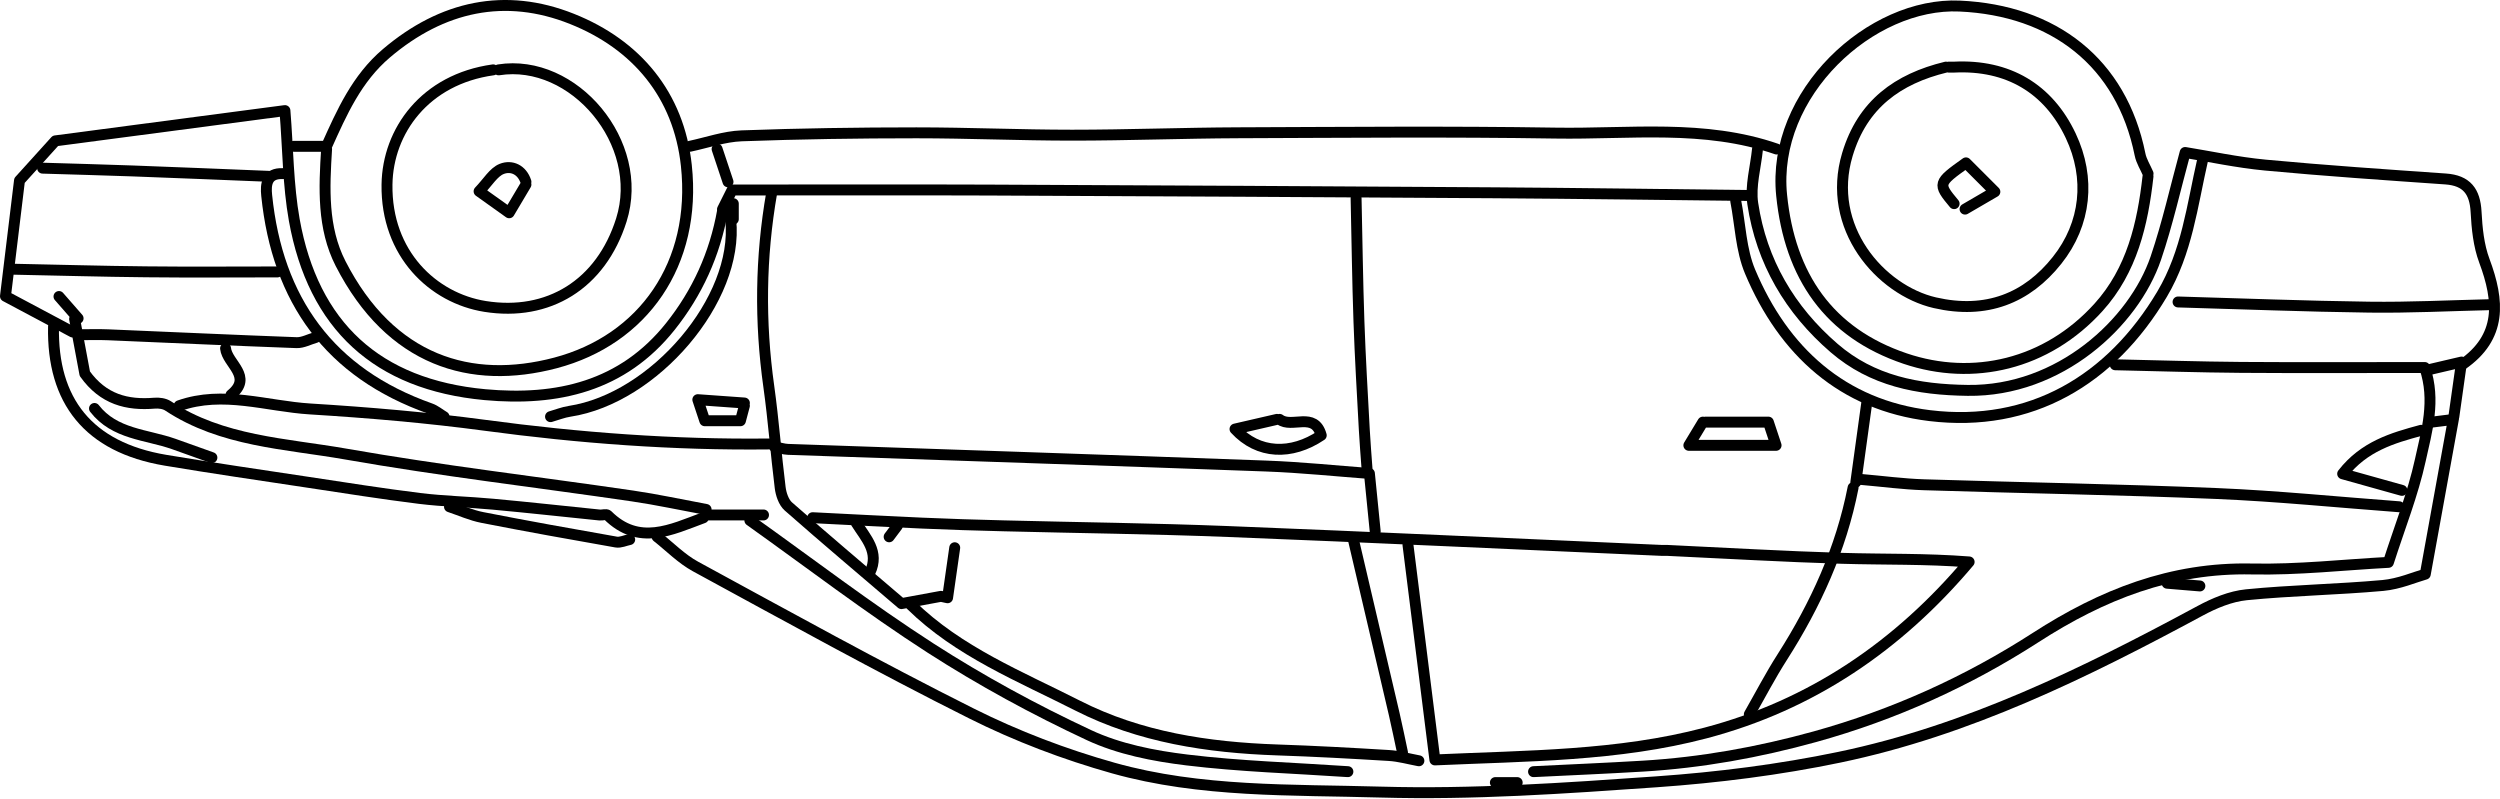
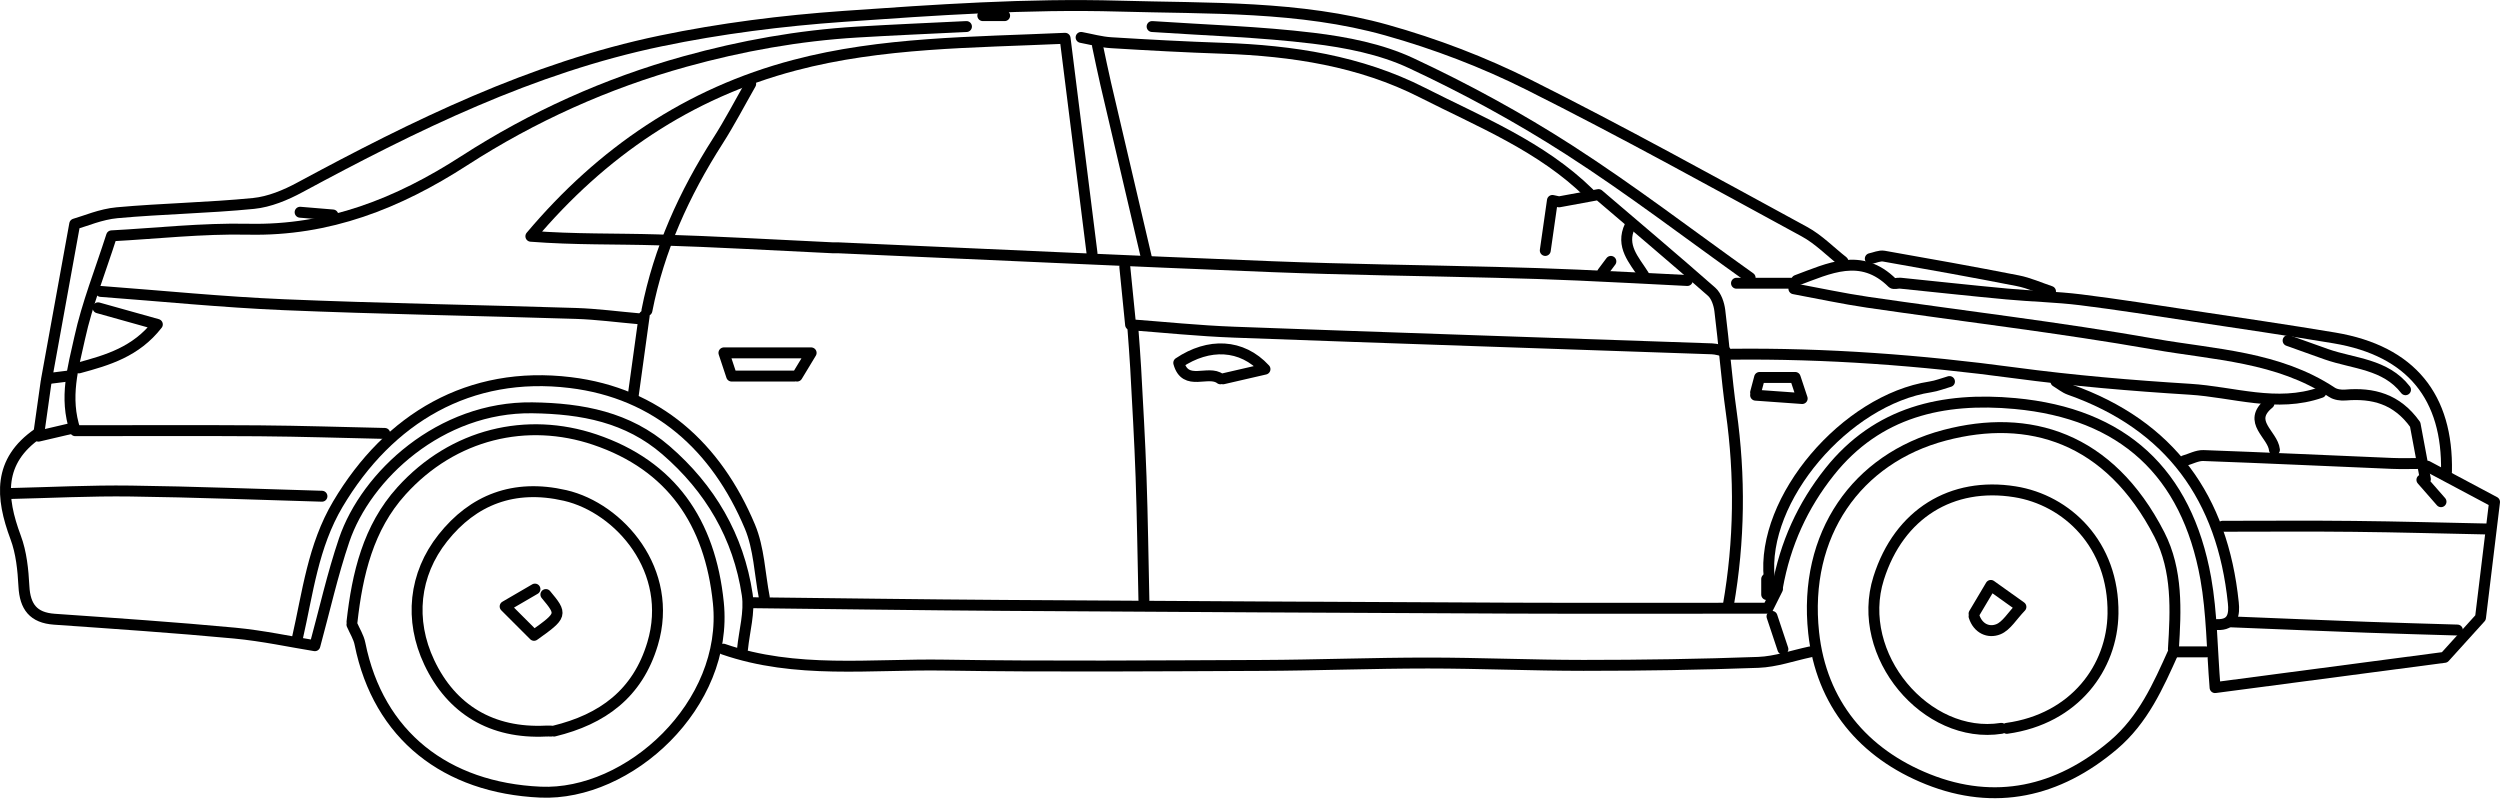
<svg xmlns="http://www.w3.org/2000/svg" id="Layer_2" data-name="Layer 2" viewBox="0 0 457.75 146.14">
  <defs>
    <style>
      .cls-1 {
        fill: none;
        stroke: #000;
        stroke-linecap: round;
        stroke-linejoin: round;
        stroke-width: 2px;
      }
    </style>
  </defs>
  <g id="Layer_1-2" data-name="Layer 1">
    <g>
-       <path class="cls-1" d="M445.3,77.29c1-.13,2.01-.25,3.91-.49-1.64,9.02-3.26,17.94-5.14,28.33-1.89.53-4.78,1.8-7.77,2.07-8.31.75-16.68.88-24.98,1.7-2.9.29-5.87,1.53-8.48,2.94-21.05,11.35-42.47,21.9-66.06,26.81-11,2.29-22.26,3.71-33.48,4.5-16.8,1.18-33.68,2.36-50.48,1.88-16.35-.47-33.01.09-48.97-4.4-8.9-2.5-17.71-5.85-25.97-9.99-17.06-8.54-33.77-17.8-50.54-26.92-2.57-1.4-4.7-3.61-7.03-5.44" />
-       <path class="cls-1" d="M325.3,27.29c-13.23-4.59-26.97-2.7-40.5-2.92-19.33-.31-38.67-.13-58-.06-10.17.04-20.33.44-30.5.44-9.5,0-19-.43-28.5-.43-10.67,0-21.34.16-32,.55-3.19.12-6.34,1.25-9.5,1.92" />
-       <path class="cls-1" d="M387.3,66.79c7.67.17,15.33.42,23,.48,11.17.08,22.34.02,33.67.02,2.06,6.07.36,11.63-.81,16.97-1.37,6.25-3.78,12.27-5.84,18.71-8.01.42-16.53,1.39-25.02,1.21-14.73-.32-27.43,4.72-39.55,12.54-12.51,8.07-25.98,14.16-40.43,18.17-10.37,2.87-20.82,4.75-31.53,5.39-6.66.4-13.33.68-20,1.01" />
-       <path class="cls-1" d="M90.3,12.79c-12.49,1.73-19.3,11.2-19.44,21-.18,12.72,8.47,20.81,17.97,22.32,11.51,1.84,21.2-3.97,24.94-15.83,4.45-14.09-8.73-29.66-22.47-27.49" />
-       <path class="cls-1" d="M137.3,95.29c11,7.83,21.74,16.07,33.08,23.37,9.26,5.96,19.03,11.28,29.01,15.94,5.5,2.57,11.84,3.81,17.93,4.55,9.77,1.19,19.65,1.47,29.48,2.14" />
-       <path class="cls-1" d="M13.3,60.79c-3.74-1.99-7.48-3.99-12.3-6.55.81-6.69,1.74-14.33,2.57-21.19,2.3-2.54,4.12-4.55,6.57-7.26,13.43-1.77,27.76-3.66,42.03-5.54.57,7.04.57,13.63,1.71,20.02,3.49,19.4,15.17,30.16,34.9,31.99,13.24,1.22,25.21-1.49,33.97-12.49,4.91-6.17,8.13-13.18,9.56-21.2.55.44,1.02.81,1.96,1.56v-2.84" />
-       <path class="cls-1" d="M59.8,27.29c-.45,7.15-.79,14.42,2.56,20.97,9.16,17.88,23.92,22.27,39.35,18.19,16.05-4.24,25.9-18.13,23.96-36.15-1.39-12.92-9.12-22.13-20.94-26.84-12.23-4.88-23.78-2.36-33.97,6.29-5.44,4.62-8.17,10.81-10.97,17.04" />
-       <path class="cls-1" d="M251.8,97.29c-.35-3.48-.7-6.96-1.06-10.6-5.93-.44-12.43-1.12-18.94-1.36-29.16-1.08-58.33-2.03-87.5-3.05-.84-.03-1.67-.32-2.5-.48" />
-       <path class="cls-1" d="M319.8,35.79c-15.33-.17-30.67-.39-46-.49-31-.2-62-.37-93-.5-15.5-.06-31-.01-46.75-.01-.42.83-1.08,2.17-1.75,3.5" />
-       <path class="cls-1" d="M450.8,66.79c7.35-5.07,6.83-11.69,4.09-19.03-1.05-2.8-1.36-5.95-1.52-8.97-.2-3.74-1.72-5.75-5.57-6.02-11-.77-22.01-1.51-33-2.54-5.2-.49-10.34-1.61-14.7-2.31-1.78,6.52-3.23,13.05-5.37,19.35-4.03,11.82-17.61,24.43-34.43,24.21-9.21-.12-17.49-1.73-24.46-7.74-8.1-6.98-13.32-15.85-14.91-26.47-.48-3.21.54-6.65.87-9.98" />
-       <path class="cls-1" d="M340.8,87.79c3.83.33,7.66.85,11.5.97,17.83.57,35.67.85,53.5,1.6,11.18.47,22.34,1.6,33.5,2.43" />
-       <path class="cls-1" d="M393.3,32.29c-.98,8.76-2.96,17.23-9.04,23.96-9.52,10.54-23.04,13.59-35.42,9.41-14-4.73-21.12-15.11-22.62-29.87-1.91-18.68,16.39-35.42,32.59-34.68,17.23.78,29.64,10.32,33.03,27.17.24,1.22.97,2.34,1.47,3.51" />
-       <path class="cls-1" d="M10.8,54.29c1.17,1.33,2.33,2.67,3.5,4-.21.04-.42.08-.64.12.65,3.47,1.3,6.94,1.87,10.01,3.36,4.71,7.73,5.82,12.77,5.4.81-.07,1.82.07,2.47.5,9.87,6.53,21.5,6.88,32.55,8.82,17.4,3.06,34.98,5.11,52.47,7.67,4.52.66,9,1.64,13.5,2.47" />
-       <path class="cls-1" d="M166.8,110.79c8.72,8.55,19.94,13.03,30.54,18.42,11.38,5.78,23.79,7.66,36.46,8.1,6.84.23,13.67.6,20.5,1.02,1.85.11,3.67.63,5.5.97" />
-       <path class="cls-1" d="M403.3,29.29c-1.91,8.35-2.86,16.87-7.41,24.55-9.37,15.79-24.13,24.5-42.56,22.26-15.93-1.93-26.75-11.76-32.89-26.37-1.67-3.98-1.79-8.61-2.63-12.95" />
-       <path class="cls-1" d="M148.8,94.79c6.67.33,13.33.7,20,.99,5,.22,10,.38,15,.5,13.67.35,27.34.5,41,1.04,26.5,1.04,53,2.3,79.5,3.46.33.01.67-.01,1,0,10.67.5,21.33,1.13,32,1.45,7.66.23,15.34.04,23.25.66-12.97,15.39-28.85,26.2-48.27,31.32-16.02,4.23-32.55,4.16-49.55,4.93-1.67-13.31-3.3-26.33-4.93-39.36" />
-       <path class="cls-1" d="M32.8,74.29c8.06-2.84,16.02.1,23.99.59,10.69.66,21.39,1.57,31.99,2.99,17.28,2.33,34.59,3.62,52.01,3.42" />
-       <path class="cls-1" d="M455.8,55.79c-7.33.17-14.67.55-22,.45-11.67-.15-23.33-.62-35-.95" />
-       <path class="cls-1" d="M248.3,36.29c.17,7.5.26,15,.52,22.5.23,6.67.63,13.33.99,20,.12,2.34.33,4.67.49,7" />
-       <path class="cls-1" d="M50.8,49.79c-8,0-16,.07-24-.02-8.17-.08-16.33-.32-24.5-.48" />
-       <path class="cls-1" d="M133.8,40.29c1.52,14.54-14.04,32.66-29.5,35.02-1.19.18-2.34.65-3.5.98" />
-       <path class="cls-1" d="M141.3,35.29c-2.06,11.81-2.2,23.63-.53,35.5.86,6.14,1.31,12.34,2.08,18.49.15,1.21.64,2.69,1.5,3.45,6.84,6.02,13.81,11.89,20.71,17.79,2.59-.48,4.91-.9,7.23-1.33.4.09.81.18,1.21.26.44-3.05.87-6.11,1.31-9.16" />
-       <path class="cls-1" d="M9.8,59.79c-.28,13.59,6.37,22.1,20.5,24.48,8.65,1.45,17.33,2.71,26,4.02,6.83,1.03,13.65,2.12,20.5,2.97,4.47.55,9,.64,13.49,1.06,6.51.6,13,1.32,19.5,1.98.49.05,1.22-.21,1.47.04,5.72,5.68,11.63,2.65,17.53.47" />
-       <path class="cls-1" d="M49.3,32.29c-8.33-.33-16.67-.69-25-.99-5.5-.2-11-.34-16.5-.51" />
-       <path class="cls-1" d="M247.8,98.79c2.5,10.67,5.01,21.33,7.49,32,.54,2.32,1.01,4.67,1.51,7" />
-       <path class="cls-1" d="M51.8,31.79c-2.94-.12-3.19,1.92-2.97,4,1.97,19.15,11.51,32.51,29.97,39.03.9.32,1.67.98,2.51,1.48" />
-       <path class="cls-1" d="M82.3,92.79c2,.67,3.96,1.56,6.01,1.96,8.15,1.6,16.32,3.06,24.5,4.5.78.14,1.66-.29,2.49-.46" />
-       <path class="cls-1" d="M233.8,76.79c-2.4.55-4.8,1.11-7.67,1.77,4.26,4.63,10.31,4.83,15.79,1.15-1.21-4.45-5.41-1.21-7.62-2.92" />
-       <path class="cls-1" d="M339.3,89.29c-2.2,11.23-6.84,21.42-12.97,31.02-2.17,3.39-4.03,6.98-6.03,10.48" />
-       <path class="cls-1" d="M57.8,61.79c-1.17.33-2.35.99-3.5.95-11.5-.42-23-.96-34.5-1.44-1.83-.08-3.67-.01-5.5-.01" />
-       <path class="cls-1" d="M17.3,74.79c3.68,4.75,9.49,4.74,14.5,6.5,2.34.82,4.67,1.66,7,2.5" />
-       <path class="cls-1" d="M96.3,33.29c-.72-2.24-2.65-3.07-4.44-2.36-1.5.6-2.52,2.42-4.14,4.1,2.09,1.49,3.33,2.38,5.51,3.93,1.06-1.79,2.07-3.48,3.07-5.17" />
-       <path class="cls-1" d="M443.3,78.79c-5.25,1.42-10.44,2.93-14.36,7.96,3.76,1.05,7.31,2.05,10.86,3.04" />
-       <path class="cls-1" d="M449.3,76.29c.42-2.97.84-5.94,1.41-10-2.85.67-4.63,1.08-6.41,1.5" />
-       <path class="cls-1" d="M341.8,73.79c-.67,4.83-1.33,9.67-2,14.5" />
-       <path class="cls-1" d="M359.8,38.29c1.58-.92,3.15-1.84,5.46-3.18-2.72-2.72-4.05-4.05-5.29-5.29-5.17,3.68-5.21,3.83-2.17,7.47" />
-       <path class="cls-1" d="M136.3,74.29c-.22.82-.43,1.64-.73,2.75h-6.52c-.23-.7-.56-1.7-1.28-3.86,3.21.23,5.87.42,8.53.61" />
-       <path class="cls-1" d="M41.3,63.79c.3,2.84,5.12,5.14,1,8.5" />
-       <path class="cls-1" d="M139.8,94.29h-10" />
-       <path class="cls-1" d="M131.3,27.29c.67,2,1.33,4,2,6" />
-       <path class="cls-1" d="M402.8,107.29c-2-.17-4-.33-6-.5" />
-       <path class="cls-1" d="M59.3,26.79h-5.5" />
-       <path class="cls-1" d="M156.8,95.79c1.73,2.75,4.27,5.28,2.5,9" />
-       <path class="cls-1" d="M277.8,143.29h-4" />
-       <path class="cls-1" d="M164.3,96.29c-.5.67-1,1.33-1.5,2" />
-       <path class="cls-1" d="M311.8,77.29c-.65,1.08-1.3,2.15-2.57,4.25h15.97c-.6-1.8-.93-2.8-1.41-4.25h-11.5" />
-       <path class="cls-1" d="M356.3,12.29c-8.83,2.15-15.29,6.8-18.04,15.99-4,13.34,6.03,24.84,16.01,27.15,9.42,2.17,16.87-.82,22.38-7.76,5.32-6.69,6.16-15.07,2.5-22.81-4.08-8.64-11.47-13.06-21.35-12.57-.33.02-.67,0-1,0" />
+       <path class="cls-1" d="M12.45,68.86c-1,.13-2.01.25-3.91.49,1.64-9.02,3.26-17.94,5.14-28.33,1.89-.53,4.78-1.8,7.77-2.07,8.31-.75,16.68-.88,24.98-1.7,2.9-.29,5.87-1.53,8.48-2.94,21.05-11.35,42.47-21.9,66.06-26.81,11-2.29,22.26-3.71,33.48-4.5,16.8-1.18,33.68-2.36,50.48-1.88,16.35.47,33.01-.09,48.97,4.4,8.9,2.5,17.71,5.85,25.97,9.99,17.06,8.54,33.77,17.8,50.54,26.92,2.57,1.4,4.7,3.61,7.03,5.44" />
+       <path class="cls-1" d="M132.45,118.86c13.23,4.59,26.97,2.7,40.5,2.92,19.33.31,38.67.13,58,.06,10.17-.04,20.33-.44,30.5-.44,9.5,0,19,.43,28.5.43,10.67,0,21.34-.16,32-.55,3.19-.12,6.34-1.25,9.5-1.92" />
+       <path class="cls-1" d="M70.45,79.36c-7.67-.17-15.33-.42-23-.48-11.17-.08-22.34-.02-33.67-.02-2.06-6.07-.36-11.63.81-16.97,1.37-6.25,3.78-12.27,5.84-18.71,8.01-.42,16.53-1.39,25.02-1.21,14.73.32,27.43-4.72,39.55-12.54,12.51-8.07,25.98-14.16,40.43-18.17,10.37-2.87,20.82-4.75,31.53-5.39,6.66-.4,13.33-.68,20-1.01" />
+       <path class="cls-1" d="M367.45,133.36c12.49-1.73,19.3-11.2,19.44-21,.18-12.72-8.47-20.81-17.97-22.32-11.51-1.84-21.2,3.97-24.94,15.83-4.45,14.09,8.73,29.66,22.47,27.49" />
+       <path class="cls-1" d="M320.45,50.86c-11-7.83-21.74-16.07-33.08-23.37-9.26-5.96-19.03-11.28-29.01-15.94-5.5-2.57-11.84-3.81-17.93-4.55-9.77-1.19-19.65-1.47-29.48-2.14" />
+       <path class="cls-1" d="M444.45,85.36c3.74,1.99,7.48,3.99,12.3,6.55-.81,6.69-1.74,14.33-2.57,21.19-2.3,2.54-4.12,4.55-6.57,7.26-13.43,1.77-27.76,3.66-42.03,5.54-.57-7.04-.57-13.63-1.71-20.02-3.49-19.4-15.17-30.16-34.9-31.99-13.24-1.22-25.21,1.49-33.97,12.49-4.91,6.17-8.13,13.18-9.56,21.2-.55-.44-1.02-.81-1.96-1.56v2.84" />
+       <path class="cls-1" d="M397.95,118.86c.45-7.15.79-14.42-2.56-20.97-9.16-17.88-23.92-22.27-39.35-18.19-16.05,4.24-25.9,18.13-23.96,36.15,1.39,12.92,9.12,22.13,20.94,26.84,12.23,4.88,23.78,2.36,33.97-6.29,5.44-4.62,8.17-10.81,10.97-17.04" />
+       <path class="cls-1" d="M205.95,48.86c.35,3.48.7,6.96,1.06,10.6,5.93.44,12.43,1.12,18.94,1.36,29.16,1.08,58.33,2.03,87.5,3.05.84.03,1.67.32,2.5.48" />
+       <path class="cls-1" d="M137.95,110.36c15.33.17,30.67.39,46,.49,31,.2,62,.37,93,.5,15.5.06,31,.01,46.75.01.42-.83,1.08-2.17,1.75-3.5" />
+       <path class="cls-1" d="M6.95,79.36C-.4,84.42.12,91.04,2.86,98.39c1.05,2.8,1.36,5.95,1.52,8.97.2,3.74,1.72,5.75,5.57,6.02,11,.77,22.01,1.51,33,2.54,5.2.49,10.34,1.61,14.7,2.31,1.78-6.52,3.23-13.05,5.37-19.35,4.03-11.82,17.61-24.43,34.43-24.21,9.21.12,17.49,1.73,24.46,7.74,8.1,6.98,13.32,15.85,14.91,26.47.48,3.21-.54,6.65-.87,9.98" />
+       <path class="cls-1" d="M116.95,58.36c-3.83-.33-7.66-.85-11.5-.97-17.83-.57-35.67-.85-53.5-1.6-11.18-.47-22.34-1.6-33.5-2.43" />
+       <path class="cls-1" d="M64.45,113.86c.98-8.76,2.96-17.23,9.04-23.96,9.52-10.54,23.04-13.59,35.42-9.41,14,4.73,21.12,15.11,22.62,29.87,1.91,18.68-16.39,35.42-32.59,34.68-17.23-.78-29.64-10.32-33.03-27.17-.24-1.22-.97-2.34-1.47-3.51" />
+       <path class="cls-1" d="M446.95,91.86c-1.17-1.33-2.33-2.67-3.5-4,.21-.04.42-.08.64-.12-.65-3.47-1.3-6.94-1.87-10.01-3.36-4.71-7.73-5.82-12.77-5.4-.81.07-1.82-.07-2.47-.5-9.87-6.53-21.5-6.88-32.55-8.82-17.4-3.06-34.98-5.11-52.47-7.67-4.52-.66-9-1.64-13.5-2.47" />
+       <path class="cls-1" d="M290.95,35.36c-8.72-8.55-19.94-13.03-30.54-18.42-11.38-5.78-23.79-7.66-36.46-8.1-6.84-.23-13.67-.6-20.5-1.02-1.85-.11-3.67-.63-5.5-.97" />
+       <path class="cls-1" d="M54.45,116.86c1.91-8.35,2.86-16.87,7.41-24.55,9.37-15.79,24.13-24.5,42.56-22.26,15.93,1.93,26.75,11.76,32.89,26.37,1.67,3.98,1.79,8.61,2.63,12.95" />
+       <path class="cls-1" d="M308.95,51.36c-6.67-.33-13.33-.7-20-.99-5-.22-10-.38-15-.5-13.67-.35-27.34-.5-41-1.04-26.5-1.04-53-2.3-79.5-3.46-.33-.01-.67.01-1,0-10.67-.5-21.33-1.13-32-1.45-7.66-.23-15.34-.04-23.25-.66,12.97-15.39,28.85-26.2,48.27-31.32,16.02-4.23,32.55-4.16,49.55-4.93,1.67,13.31,3.3,26.33,4.93,39.36" />
+       <path class="cls-1" d="M424.95,71.86c-8.06,2.84-16.02-.1-23.99-.59-10.69-.66-21.39-1.57-31.99-2.99-17.28-2.33-34.59-3.62-52.01-3.42" />
+       <path class="cls-1" d="M1.95,90.36c7.33-.17,14.67-.55,22-.45,11.67.15,23.33.62,35,.95" />
+       <path class="cls-1" d="M209.45,109.86c-.17-7.5-.26-15-.52-22.5-.23-6.67-.63-13.33-.99-20-.12-2.34-.33-4.67-.49-7" />
+       <path class="cls-1" d="M406.95,96.36c8,0,16-.07,24,.02,8.17.08,16.33.32,24.5.48" />
+       <path class="cls-1" d="M323.95,105.86c-1.52-14.54,14.04-32.66,29.5-35.02,1.19-.18,2.34-.65,3.5-.98" />
+       <path class="cls-1" d="M316.45,110.86c2.06-11.81,2.2-23.63.53-35.5-.86-6.14-1.31-12.34-2.08-18.49-.15-1.21-.64-2.69-1.5-3.45-6.84-6.02-13.81-11.89-20.71-17.79-2.59.48-4.91.9-7.23,1.33-.4-.09-.81-.18-1.21-.26-.44,3.05-.87,6.11-1.31,9.16" />
+       <path class="cls-1" d="M447.95,86.36c.28-13.59-6.37-22.1-20.5-24.48-8.65-1.45-17.33-2.71-26-4.02-6.83-1.03-13.65-2.12-20.5-2.97-4.47-.55-9-.64-13.49-1.06-6.51-.6-13-1.32-19.5-1.98-.49-.05-1.22.21-1.47-.04-5.72-5.68-11.63-2.65-17.53-.47" />
+       <path class="cls-1" d="M408.45,113.86c8.33.33,16.67.69,25,.99,5.5.2,11,.34,16.5.51" />
+       <path class="cls-1" d="M209.95,47.36c-2.5-10.67-5.01-21.33-7.49-32-.54-2.32-1.01-4.67-1.51-7" />
+       <path class="cls-1" d="M405.95,114.36c2.94.12,3.19-1.92,2.97-4-1.97-19.15-11.51-32.51-29.97-39.03-.9-.32-1.67-.98-2.51-1.48" />
+       <path class="cls-1" d="M375.45,53.36c-2-.67-3.96-1.56-6.01-1.96-8.15-1.6-16.32-3.06-24.5-4.5-.78-.14-1.66.29-2.49.46" />
+       <path class="cls-1" d="M223.95,69.36c2.4-.55,4.8-1.11,7.67-1.77-4.26-4.63-10.31-4.83-15.79-1.15,1.21,4.45,5.41,1.21,7.62,2.92" />
+       <path class="cls-1" d="M118.45,56.86c2.2-11.23,6.84-21.42,12.97-31.02,2.17-3.39,4.03-6.98,6.03-10.48" />
+       <path class="cls-1" d="M399.95,84.36c1.17-.33,2.35-.99,3.5-.95,11.5.42,23,.96,34.5,1.44,1.83.08,3.67.01,5.5.01" />
+       <path class="cls-1" d="M440.45,71.36c-3.68-4.75-9.49-4.74-14.5-6.5-2.34-.82-4.67-1.66-7-2.5" />
+       <path class="cls-1" d="M361.45,112.86c.72,2.24,2.65,3.07,4.44,2.36,1.5-.6,2.52-2.42,4.14-4.1-2.09-1.49-3.33-2.38-5.51-3.93-1.06,1.79-2.07,3.48-3.07,5.17" />
+       <path class="cls-1" d="M14.45,67.36c5.25-1.42,10.44-2.93,14.36-7.96-3.76-1.05-7.31-2.05-10.86-3.04" />
+       <path class="cls-1" d="M8.45,69.86c-.42,2.97-.84,5.94-1.41,10,2.85-.67,4.63-1.08,6.41-1.5" />
+       <path class="cls-1" d="M115.95,72.36c.67-4.83,1.33-9.67,2-14.5" />
+       <path class="cls-1" d="M97.95,107.86c-1.58.92-3.15,1.84-5.46,3.18,2.72,2.72,4.05,4.05,5.29,5.29,5.17-3.68,5.21-3.83,2.17-7.47" />
+       <path class="cls-1" d="M321.45,71.86c.22-.82.43-1.64.73-2.75h6.52c.23.7.56,1.7,1.28,3.86-3.21-.23-5.87-.42-8.53-.61" />
+       <path class="cls-1" d="M416.45,82.36c-.3-2.84-5.12-5.14-1-8.5" />
+       <path class="cls-1" d="M317.95,51.86h10" />
+       <path class="cls-1" d="M326.45,118.86c-.67-2-1.33-4-2-6" />
+       <path class="cls-1" d="M54.95,38.86c2,.17,4,.33,6,.5" />
+       <path class="cls-1" d="M398.45,119.36h5.5" />
+       <path class="cls-1" d="M300.95,50.36c-1.73-2.75-4.27-5.28-2.5-9" />
+       <path class="cls-1" d="M179.95,2.86h4" />
+       <path class="cls-1" d="M293.45,49.86c.5-.67,1-1.33,1.5-2" />
+       <path class="cls-1" d="M145.95,68.86c.65-1.08,1.3-2.15,2.57-4.25h-15.97c.6,1.8.93,2.8,1.41,4.25h11.5" />
+       <path class="cls-1" d="M101.45,133.86c8.83-2.15,15.29-6.8,18.04-15.99,4-13.34-6.03-24.84-16.01-27.15-9.42-2.17-16.87.82-22.38,7.76-5.32,6.69-6.16,15.07-2.5,22.81,4.08,8.64,11.47,13.06,21.35,12.57.33-.02.67,0,1,0" />
    </g>
  </g>
</svg>
